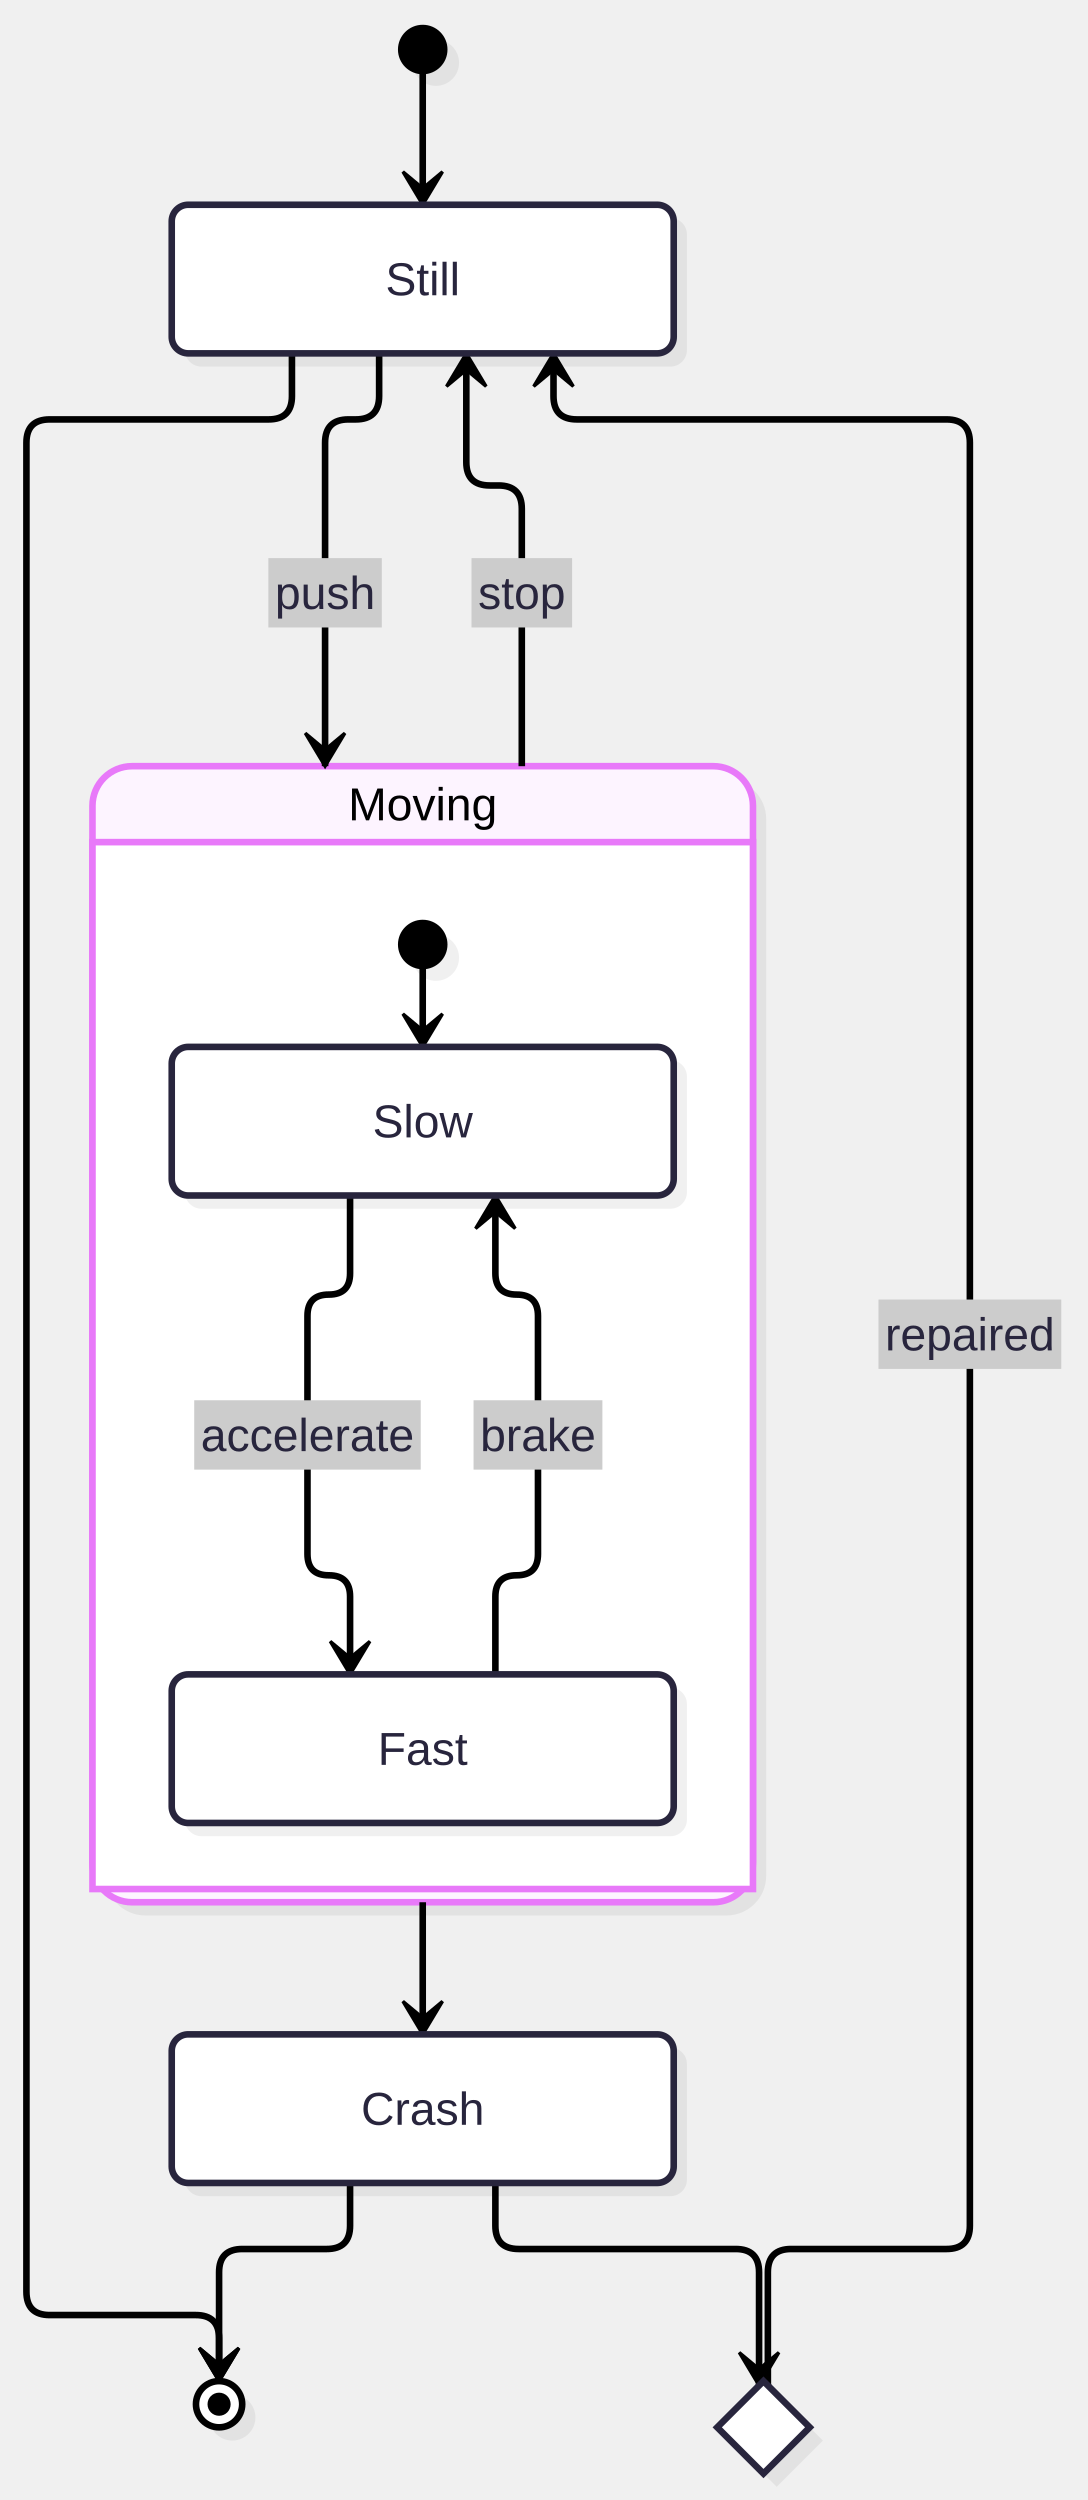
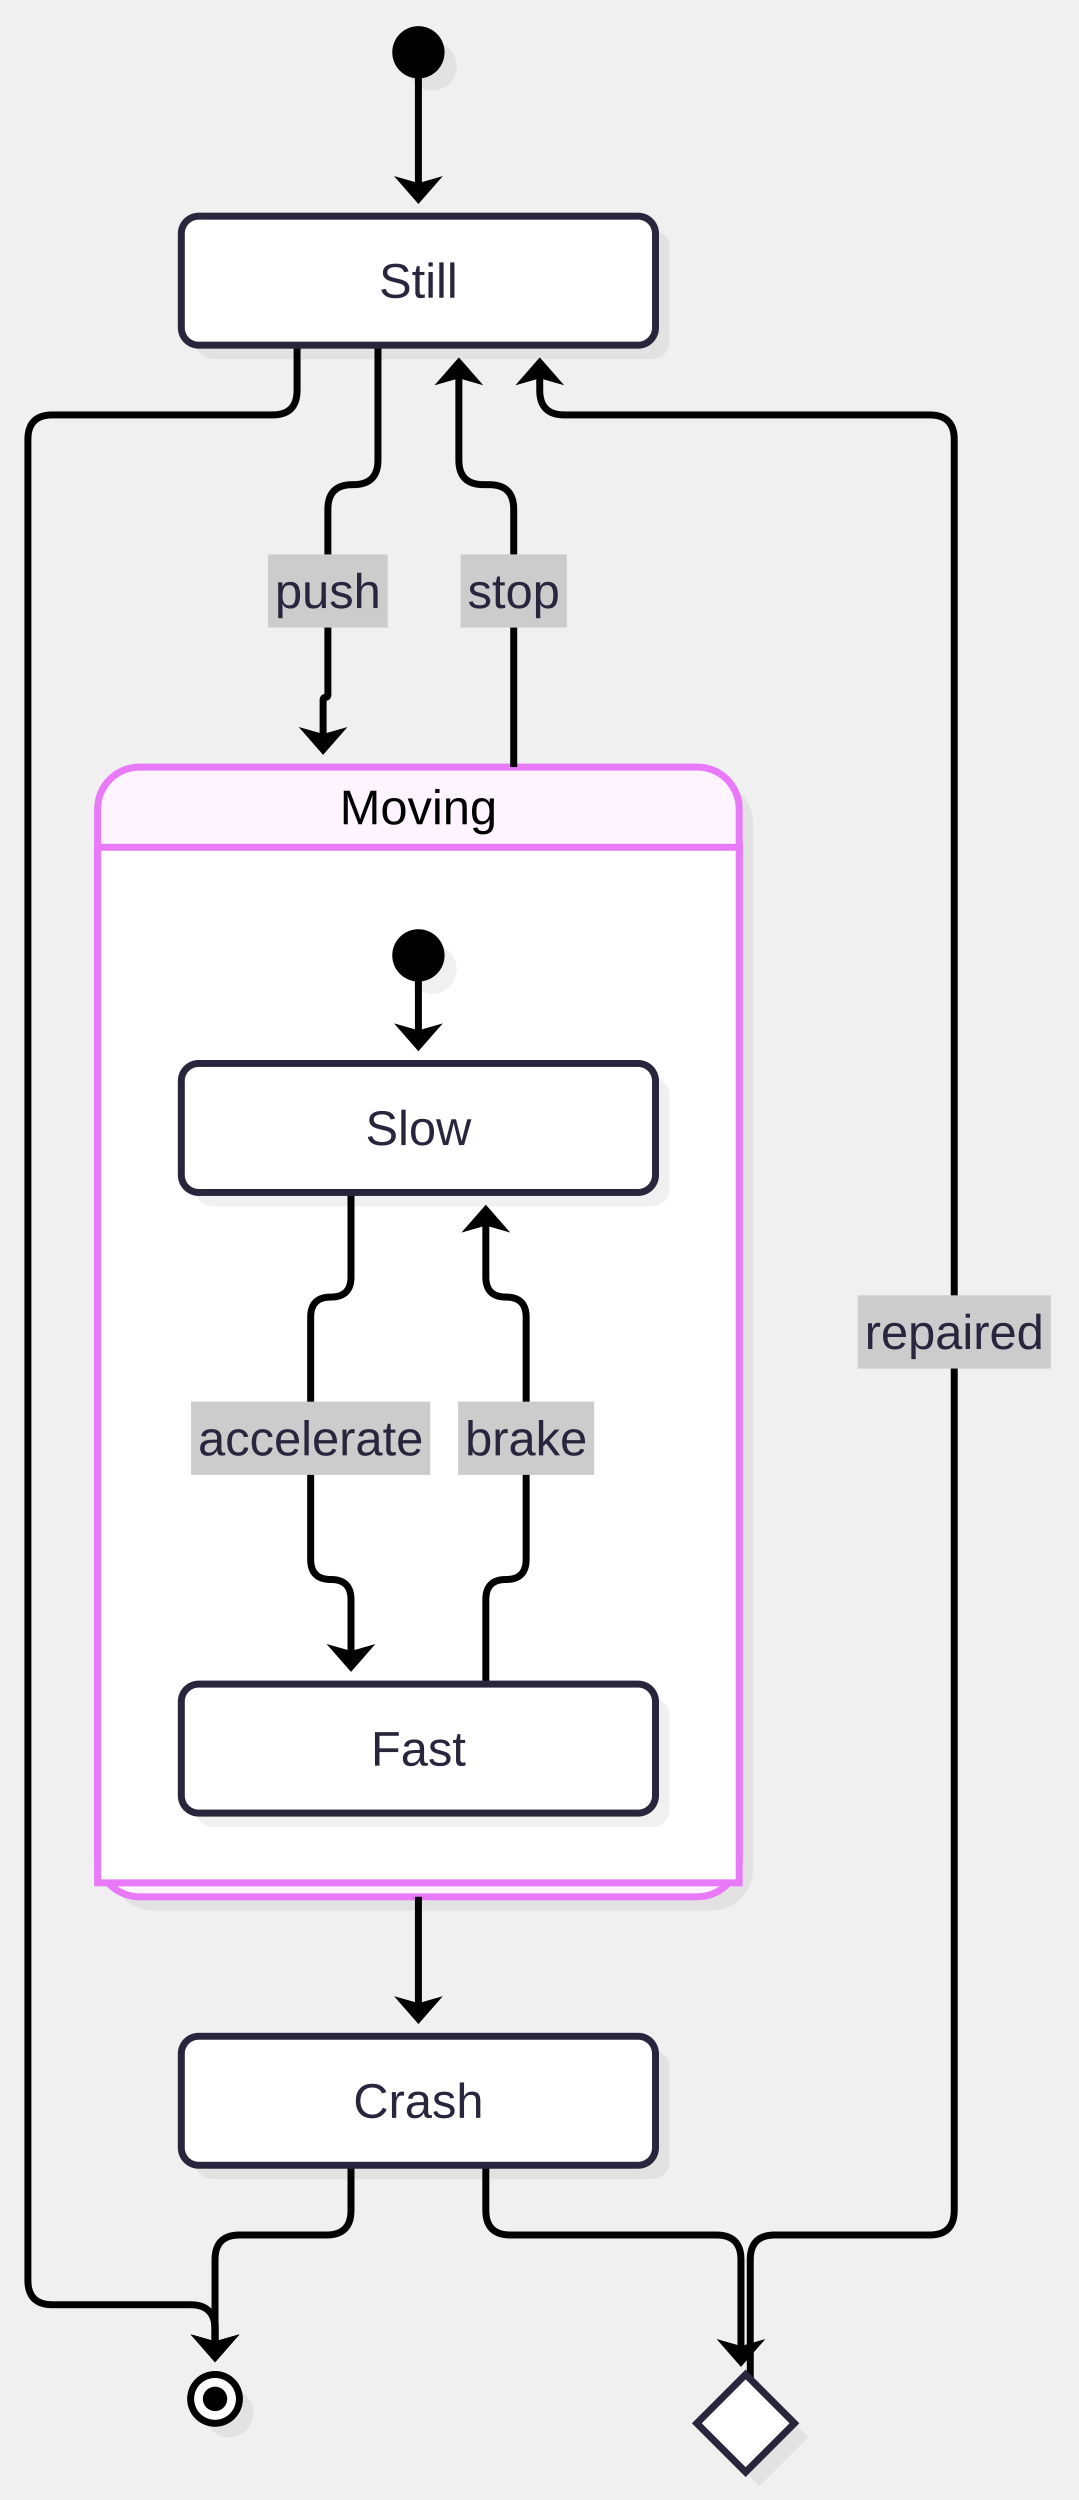
- <svg xmlns="http://www.w3.org/2000/svg" id="my-svg" width="100%" class="statediagram" style="max-width: 329.352px; background-color: white;" viewBox="-8 -8 329.352 757" role="graphics-document document" aria-roledescription="stateDiagram">
+ <svg xmlns="http://www.w3.org/2000/svg" id="my-svg" width="100%" class="statediagram" style="max-width: 309.352px; background-color: white;" viewBox="-8 -8 309.352 717" role="graphics-document document" aria-roledescription="stateDiagram">
  <style>#my-svg{font-family:"Recursive Variable", arial, sans-serif;font-size:16px;}#my-svg text{font-family:"Recursive Variable", arial, sans-serif;}</style>
  <g>
    <g class="clusters">
      <g id="cluster-Moving" class="cluster">
-         <rect class="drop-shadow" x="24" y="228" width="200" height="344" rx="12" ry="12" fill="#000000" stroke="none" opacity="0.06" />
-         <rect x="20" y="224" width="200" height="344" rx="12" ry="12" fill="#FDF4FF" stroke="#E879F9" stroke-width="2" />
-         <rect x="20" y="247" width="200" height="317" fill="#ffffff" stroke="#E879F9" stroke-width="2" />
-         <text class="cluster-label" x="120" y="240.4" text-anchor="middle" font-size="14" fill="#000000">Moving</text>
+         <rect class="drop-shadow" x="24" y="216" width="184" height="324" rx="12" ry="12" fill="#000000" stroke="none" opacity="0.06" />
+         <rect x="20" y="212" width="184" height="324" rx="12" ry="12" fill="#FDF4FF" stroke="#E879F9" stroke-width="2" />
+         <rect x="20" y="235" width="184" height="297" fill="#ffffff" stroke="#E879F9" stroke-width="2" />
+         <text class="cluster-label" x="112" y="228.4" text-anchor="middle" font-size="14" fill="#000000">Moving</text>
      </g>
    </g>
    <g class="edgePaths">
      <g id="L-root_start-Still-0" class="edgePath">
-         <path class="flowchart-link LS-root_start LE-Still" d="M120,14L120,54" fill="none" stroke="#000000" stroke-width="2" />
-         <path class="marker" d="M120,54L114,44L120,49L126,44Z" fill="#000000" stroke="#000000" stroke-width="1" />
+         <path class="flowchart-link LS-root_start LE-Still" d="M112,14L112,48.5" fill="none" stroke="#000000" stroke-width="2" />
+         <path class="marker" d="M112,50.5L105,42.5L112,44.5L119,42.5Z" fill="#000000" stroke="#000000" stroke-width="0" />
      </g>
      <g id="L-Still-root_end-1" class="edgePath">
-         <path class="flowchart-link LS-Still LE-root_end" d="M80.4,99L80.4,111.929C80.4,116.643,78.043,119,73.329,119L7.071,119C2.357,119,0,121.357,0,126.071L0,685.929C0,690.643,2.357,693,7.071,693L51.267,693C55.981,693,58.338,695.357,58.338,700.071L58.338,713" fill="none" stroke="#000000" stroke-width="2" />
-         <path class="marker" d="M58.338,713L52.338,703L58.338,708L64.338,703Z" fill="#000000" stroke="#000000" stroke-width="1" />
+         <path class="flowchart-link LS-Still LE-root_end" d="M77.2,91L77.2,103.929C77.2,108.643,74.843,111,70.129,111L7.071,111C2.357,111,0,113.357,0,118.071L0,645.929C0,650.643,2.357,653,7.071,653L46.6,653C51.314,653,53.671,655.357,53.671,660.071L53.671,667.5" fill="none" stroke="#000000" stroke-width="2" />
+         <path class="marker" d="M53.671,669.5L46.671,661.5L53.671,663.5L60.671,661.5Z" fill="#000000" stroke="#000000" stroke-width="0" />
      </g>
      <g id="L-Still-Moving-2" class="edgePath">
-         <path class="flowchart-link LS-Still LE-Moving" d="M106.8,99L106.8,111.929C106.8,116.643,104.443,119,99.729,119L97.506,119C92.792,119,90.435,121.357,90.435,126.071L90.435,224" fill="none" stroke="#000000" stroke-width="2" />
-         <path class="marker" d="M90.435,224L84.435,214L90.435,219L96.435,214Z" fill="#000000" stroke="#000000" stroke-width="1" />
+         <path class="flowchart-link LS-Still LE-Moving" d="M100.4,91L100.4,123.929C100.4,128.643,98.043,131,93.329,131L93.106,131C88.392,131,86.035,133.357,86.035,138.071L86.035,191.316C86.035,191.772,85.807,192,85.351,192L85.351,192C84.895,192,84.667,192.228,84.667,192.684L84.667,206.5" fill="none" stroke="#000000" stroke-width="2" />
+         <path class="marker" d="M84.667,208.5L77.667,200.5L84.667,202.5L91.667,200.5Z" fill="#000000" stroke="#000000" stroke-width="0" />
      </g>
      <g id="L-Moving-Still-3" class="edgePath">
-         <path class="flowchart-link LS-Moving LE-Still" d="M150,224L150,146.071C150,141.357,147.643,139,142.929,139L140.271,139C135.557,139,133.2,136.643,133.2,131.929L133.2,99" fill="none" stroke="#000000" stroke-width="2" />
-         <path class="marker" d="M133.2,99L139.2,109L133.2,104L127.2,109Z" fill="#000000" stroke="#000000" stroke-width="1" />
+         <path class="flowchart-link LS-Moving LE-Still" d="M139.333,212L139.333,138.071C139.333,133.357,136.976,131,132.262,131L130.671,131C125.957,131,123.6,128.643,123.6,123.929L123.6,96.5" fill="none" stroke="#000000" stroke-width="2" />
+         <path class="marker" d="M123.6,94.5L130.6,102.5L123.6,100.5L116.6,102.5Z" fill="#000000" stroke="#000000" stroke-width="0" />
      </g>
      <g id="L-Moving-Crash-4" class="edgePath">
-         <path class="flowchart-link LS-Moving LE-Crash" d="M120,568L120,608" fill="none" stroke="#000000" stroke-width="2" />
-         <path class="marker" d="M120,608L114,598L120,603L126,598Z" fill="#000000" stroke="#000000" stroke-width="1" />
+         <path class="flowchart-link LS-Moving LE-Crash" d="M112,536L112,570.5" fill="none" stroke="#000000" stroke-width="2" />
+         <path class="marker" d="M112,572.5L105,564.5L112,566.5L119,564.5Z" fill="#000000" stroke="#000000" stroke-width="0" />
      </g>
      <g id="L-Crash-root_end-5" class="edgePath">
-         <path class="flowchart-link LS-Crash LE-root_end" d="M98,653L98,665.929C98,670.643,95.643,673,90.929,673L65.409,673C60.695,673,58.338,675.357,58.338,680.071L58.338,713" fill="none" stroke="#000000" stroke-width="2" />
-         <path class="marker" d="M58.338,713L52.338,703L58.338,708L64.338,703Z" fill="#000000" stroke="#000000" stroke-width="1" />
+         <path class="flowchart-link LS-Crash LE-root_end" d="M92.667,613L92.667,625.929C92.667,630.643,90.31,633,85.596,633L60.742,633C56.028,633,53.671,635.357,53.671,640.071L53.671,667.5" fill="none" stroke="#000000" stroke-width="2" />
+         <path class="marker" d="M53.671,669.5L46.671,661.5L53.671,663.5L60.671,661.5Z" fill="#000000" stroke="#000000" stroke-width="0" />
      </g>
      <g id="L-Moving_start-Slow-6" class="edgePath">
-         <path class="flowchart-link LS-Moving_start LE-Slow" d="M120,285L120,309" fill="none" stroke="#000000" stroke-width="2" />
-         <path class="marker" d="M120,309L114,299L120,304L126,299Z" fill="#000000" stroke="#000000" stroke-width="1" />
+         <path class="flowchart-link LS-Moving_start LE-Slow" d="M112,273L112,291.5" fill="none" stroke="#000000" stroke-width="2" />
+         <path class="marker" d="M112,293.5L105,285.5L112,287.5L119,285.5Z" fill="#000000" stroke="#000000" stroke-width="0" />
      </g>
      <g id="L-Slow-Fast-7" class="edgePath">
-         <path class="flowchart-link LS-Slow LE-Fast" d="M98,354L98,377.55C98,381.85,95.85,384,91.55,384L91.55,384C87.251,384,85.101,386.15,85.101,390.45L85.101,462.55C85.101,466.85,87.251,469,91.55,469L91.55,469C95.85,469,98,471.15,98,475.45L98,499" fill="none" stroke="#000000" stroke-width="2" />
-         <path class="marker" d="M98,499L92,489L98,494L104,489Z" fill="#000000" stroke="#000000" stroke-width="1" />
+         <path class="flowchart-link LS-Slow LE-Fast" d="M92.667,334L92.667,358.217C92.667,362.072,90.739,364,86.884,364L86.884,364C83.029,364,81.101,365.928,81.101,369.783L81.101,439.217C81.101,443.072,83.029,445,86.884,445L86.884,445C90.739,445,92.667,446.928,92.667,450.783L92.667,469.5" fill="none" stroke="#000000" stroke-width="2" />
+         <path class="marker" d="M92.667,471.5L85.667,463.5L92.667,465.5L99.667,463.5Z" fill="#000000" stroke="#000000" stroke-width="0" />
      </g>
      <g id="L-Fast-Slow-8" class="edgePath">
-         <path class="flowchart-link LS-Fast LE-Slow" d="M142,499L142,475.45C142,471.15,144.15,469,148.45,469L148.45,469C152.749,469,154.899,466.85,154.899,462.55L154.899,390.45C154.899,386.15,152.749,384,148.45,384L148.45,384C144.15,384,142,381.85,142,377.55L142,354" fill="none" stroke="#000000" stroke-width="2" />
-         <path class="marker" d="M142,354L148,364L142,359L136,364Z" fill="#000000" stroke="#000000" stroke-width="1" />
+         <path class="flowchart-link LS-Fast LE-Slow" d="M131.333,475L131.333,450.783C131.333,446.928,133.261,445,137.116,445L137.116,445C140.971,445,142.899,443.072,142.899,439.217L142.899,369.783C142.899,365.928,140.971,364,137.116,364L137.116,364C133.261,364,131.333,362.072,131.333,358.217L131.333,339.5" fill="none" stroke="#000000" stroke-width="2" />
+         <path class="marker" d="M131.333,337.5L138.333,345.5L131.333,343.5L124.333,345.5Z" fill="#000000" stroke="#000000" stroke-width="0" />
      </g>
      <g id="L-Crash-check-9" class="edgePath">
-         <path class="flowchart-link LS-Crash LE-check" d="M142,653L142,665.929C142,670.643,144.357,673,149.071,673L214.772,673C219.486,673,221.843,675.357,221.843,680.071L221.843,714.333" fill="none" stroke="#000000" stroke-width="2" />
-         <path class="marker" d="M221.843,714.333L215.843,704.333L221.843,709.333L227.843,704.333Z" fill="#000000" stroke="#000000" stroke-width="1" />
+         <path class="flowchart-link LS-Crash LE-check" d="M131.333,613L131.333,625.929C131.333,630.643,133.69,633,138.404,633L197.438,633C202.152,633,204.509,635.357,204.509,640.071L204.509,668.833" fill="none" stroke="#000000" stroke-width="2" />
+         <path class="marker" d="M204.509,670.833L197.509,662.833L204.509,664.833L211.509,662.833Z" fill="#000000" stroke="#000000" stroke-width="0" />
      </g>
      <g id="L-check-Still-10" class="edgePath">
-         <path class="flowchart-link LS-check LE-Still" d="M224.509,714.333L224.509,680.071C224.509,675.357,226.866,673,231.58,673L278.605,673C283.319,673,285.676,670.643,285.676,665.929L285.676,126.071C285.676,121.357,283.319,119,278.605,119L166.671,119C161.957,119,159.6,116.643,159.6,111.929L159.6,99" fill="none" stroke="#000000" stroke-width="2" />
-         <path class="marker" d="M159.6,99L165.6,109L159.6,104L153.6,109Z" fill="#000000" stroke="#000000" stroke-width="1" />
+         <path class="flowchart-link LS-check LE-Still" d="M207.176,674.333L207.176,640.071C207.176,635.357,209.533,633,214.247,633L258.605,633C263.319,633,265.676,630.643,265.676,625.929L265.676,118.071C265.676,113.357,263.319,111,258.605,111L153.871,111C149.157,111,146.8,108.643,146.8,103.929L146.8,96.5" fill="none" stroke="#000000" stroke-width="2" />
+         <path class="marker" d="M146.8,94.5L153.8,102.5L146.8,100.5L139.8,102.5Z" fill="#000000" stroke="#000000" stroke-width="0" />
      </g>
    </g>
    <g class="edgeLabels">
      <g class="edgeLabel">
-         <rect x="73.259" y="161" width="34.352" height="21" fill="#cccccc" stroke="none" />
-         <text x="90.435" y="176.4" text-anchor="middle" font-size="14" fill="#28253D">push</text>
+         <rect x="68.859" y="151" width="34.352" height="21" fill="#cccccc" stroke="none" />
+         <text x="86.035" y="166.4" text-anchor="middle" font-size="14" fill="#28253D">push</text>
      </g>
      <g class="edgeLabel">
-         <rect x="134.77" y="161" width="30.46" height="21" fill="#cccccc" stroke="none" />
-         <text x="150" y="176.4" text-anchor="middle" font-size="14" fill="#28253D">stop</text>
+         <rect x="124.103" y="151" width="30.46" height="21" fill="#cccccc" stroke="none" />
+         <text x="139.333" y="166.4" text-anchor="middle" font-size="14" fill="#28253D">stop</text>
      </g>
      <g class="edgeLabel">
-         <rect x="50.81" y="416" width="68.582" height="21" fill="#cccccc" stroke="none" />
-         <text x="85.101" y="431.4" text-anchor="middle" font-size="14" fill="#28253D">accelerate</text>
+         <rect x="46.81" y="394" width="68.582" height="21" fill="#cccccc" stroke="none" />
+         <text x="81.101" y="409.4" text-anchor="middle" font-size="14" fill="#28253D">accelerate</text>
      </g>
      <g class="edgeLabel">
-         <rect x="135.392" y="416" width="39.014" height="21" fill="#cccccc" stroke="none" />
-         <text x="154.899" y="431.4" text-anchor="middle" font-size="14" fill="#28253D">brake</text>
+         <rect x="123.392" y="394" width="39.014" height="21" fill="#cccccc" stroke="none" />
+         <text x="142.899" y="409.4" text-anchor="middle" font-size="14" fill="#28253D">brake</text>
      </g>
      <g class="edgeLabel">
-         <rect x="258" y="385.5" width="55.352" height="21" fill="#cccccc" stroke="none" />
-         <text x="285.676" y="400.9" text-anchor="middle" font-size="14" fill="#28253D">repaired</text>
+         <rect x="238" y="363.5" width="55.352" height="21" fill="#cccccc" stroke="none" />
+         <text x="265.676" y="378.9" text-anchor="middle" font-size="14" fill="#28253D">repaired</text>
      </g>
    </g>
    <g class="nodes">
      <g id="state-root_start-0" class="node default">
-         <circle class="drop-shadow" cx="124" cy="11" r="7" fill="#000000" stroke="none" opacity="0.06" />
-         <circle cx="120" cy="7" r="7" fill="#000000" stroke="#000000" stroke-width="1" />
+         <circle class="drop-shadow" cx="116" cy="11" r="7" fill="#000000" stroke="none" opacity="0.06" />
+         <circle cx="112" cy="7" r="7" fill="#000000" stroke="#000000" stroke-width="1" />
      </g>
      <g id="state-Still-1" class="node default">
-         <rect class="drop-shadow" x="48" y="58" width="152" height="45" rx="5" ry="5" fill="#000000" stroke="none" opacity="0.06" />
-         <rect class="basic label-container" x="44" y="54" width="152" height="45" rx="5" ry="5" fill="#ffffff" stroke="#28253D" stroke-width="2" />
-         <text class="nodeLabel" x="120" y="81.4" text-anchor="middle" font-size="14" fill="#28253D">Still</text>
+         <rect class="drop-shadow" x="48" y="58" width="136" height="37" rx="5" ry="5" fill="#000000" stroke="none" opacity="0.06" />
+         <rect class="basic label-container" x="44" y="54" width="136" height="37" rx="5" ry="5" fill="#ffffff" stroke="#28253D" stroke-width="2" />
+         <text class="nodeLabel" x="112" y="77.4" text-anchor="middle" font-size="14" fill="#28253D">Still</text>
      </g>
      <g id="state-root_end-2" class="node default">
-         <circle class="drop-shadow" cx="62.338" cy="724" r="7" fill="#000000" stroke="none" opacity="0.06" />
-         <circle cx="58.338" cy="720" r="7" fill="#ffffff" stroke="#000000" stroke-width="2" />
-         <circle cx="58.338" cy="720" r="2.5" fill="#000000" stroke="#000000" stroke-width="2" />
+         <circle class="drop-shadow" cx="57.671" cy="684" r="7" fill="#000000" stroke="none" opacity="0.06" />
+         <circle cx="53.671" cy="680" r="7" fill="#ffffff" stroke="#000000" stroke-width="2" />
+         <circle cx="53.671" cy="680" r="2.5" fill="#000000" stroke="#000000" stroke-width="2" />
      </g>
      <g id="state-Crash-3" class="node default">
-         <rect class="drop-shadow" x="48" y="612" width="152" height="45" rx="5" ry="5" fill="#000000" stroke="none" opacity="0.06" />
-         <rect class="basic label-container" x="44" y="608" width="152" height="45" rx="5" ry="5" fill="#ffffff" stroke="#28253D" stroke-width="2" />
-         <text class="nodeLabel" x="120" y="635.4" text-anchor="middle" font-size="14" fill="#28253D">Crash</text>
+         <rect class="drop-shadow" x="48" y="580" width="136" height="37" rx="5" ry="5" fill="#000000" stroke="none" opacity="0.06" />
+         <rect class="basic label-container" x="44" y="576" width="136" height="37" rx="5" ry="5" fill="#ffffff" stroke="#28253D" stroke-width="2" />
+         <text class="nodeLabel" x="112" y="599.4" text-anchor="middle" font-size="14" fill="#28253D">Crash</text>
      </g>
      <g id="state-Moving_start-4" class="node default">
-         <circle class="drop-shadow" cx="124" cy="282" r="7" fill="#000000" stroke="none" opacity="0.06" />
-         <circle cx="120" cy="278" r="7" fill="#000000" stroke="#000000" stroke-width="1" />
+         <circle class="drop-shadow" cx="116" cy="270" r="7" fill="#000000" stroke="none" opacity="0.06" />
+         <circle cx="112" cy="266" r="7" fill="#000000" stroke="#000000" stroke-width="1" />
      </g>
      <g id="state-Slow-5" class="node default">
-         <rect class="drop-shadow" x="48" y="313" width="152" height="45" rx="5" ry="5" fill="#000000" stroke="none" opacity="0.06" />
-         <rect class="basic label-container" x="44" y="309" width="152" height="45" rx="5" ry="5" fill="#ffffff" stroke="#28253D" stroke-width="2" />
-         <text class="nodeLabel" x="120" y="336.4" text-anchor="middle" font-size="14" fill="#28253D">Slow</text>
+         <rect class="drop-shadow" x="48" y="301" width="136" height="37" rx="5" ry="5" fill="#000000" stroke="none" opacity="0.06" />
+         <rect class="basic label-container" x="44" y="297" width="136" height="37" rx="5" ry="5" fill="#ffffff" stroke="#28253D" stroke-width="2" />
+         <text class="nodeLabel" x="112" y="320.4" text-anchor="middle" font-size="14" fill="#28253D">Slow</text>
      </g>
      <g id="state-Fast-6" class="node default">
-         <rect class="drop-shadow" x="48" y="503" width="152" height="45" rx="5" ry="5" fill="#000000" stroke="none" opacity="0.06" />
-         <rect class="basic label-container" x="44" y="499" width="152" height="45" rx="5" ry="5" fill="#ffffff" stroke="#28253D" stroke-width="2" />
-         <text class="nodeLabel" x="120" y="526.4" text-anchor="middle" font-size="14" fill="#28253D">Fast</text>
+         <rect class="drop-shadow" x="48" y="479" width="136" height="37" rx="5" ry="5" fill="#000000" stroke="none" opacity="0.06" />
+         <rect class="basic label-container" x="44" y="475" width="136" height="37" rx="5" ry="5" fill="#ffffff" stroke="#28253D" stroke-width="2" />
+         <text class="nodeLabel" x="112" y="498.4" text-anchor="middle" font-size="14" fill="#28253D">Fast</text>
      </g>
      <g id="state-check-7" class="node default">
-         <path class="drop-shadow" d="M227.176,717L241.176,731L227.176,745L213.176,731Z" fill="#000000" stroke="none" opacity="0.06" />
-         <path class="label-container" d="M223.176,713L237.176,727L223.176,741L209.176,727Z" fill="#ffffff" stroke="#28253D" stroke-width="2" />
+         <path class="drop-shadow" d="M209.843,677L223.843,691L209.843,705L195.843,691Z" fill="#000000" stroke="none" opacity="0.06" />
+         <path class="label-container" d="M205.843,673L219.843,687L205.843,701L191.843,687Z" fill="#ffffff" stroke="#28253D" stroke-width="2" />
      </g>
    </g>
  </g>
</svg>
